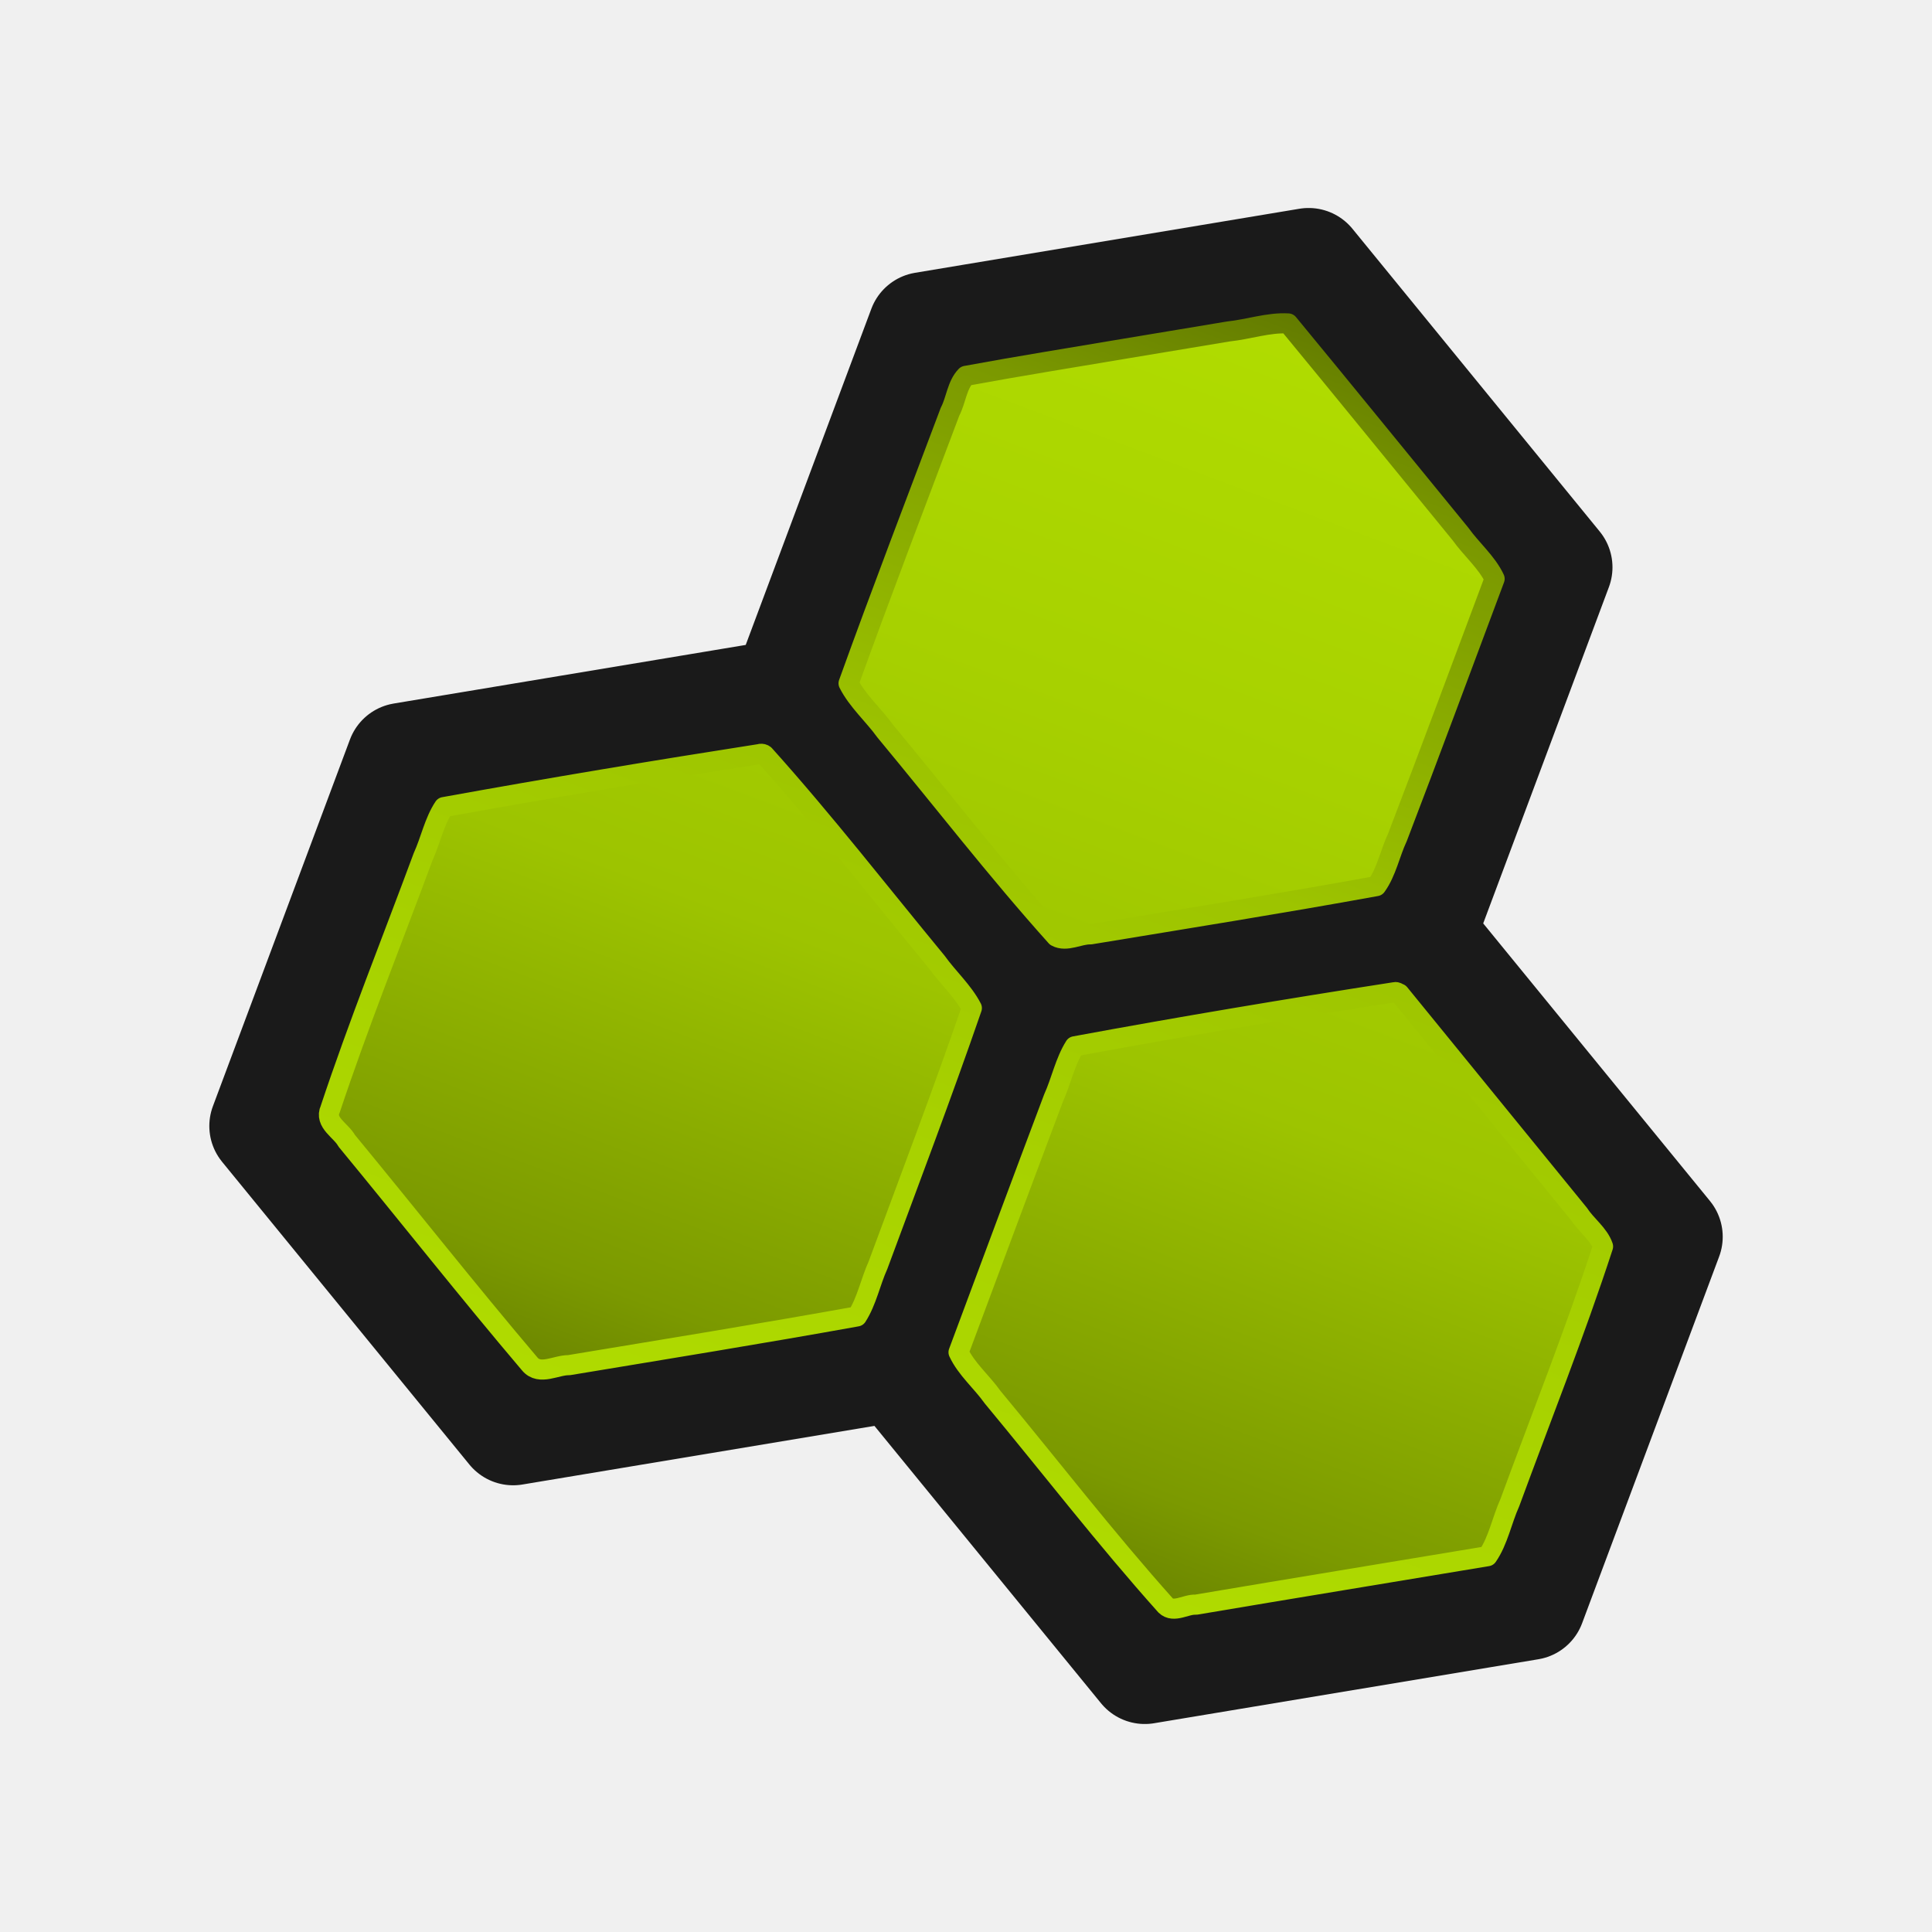
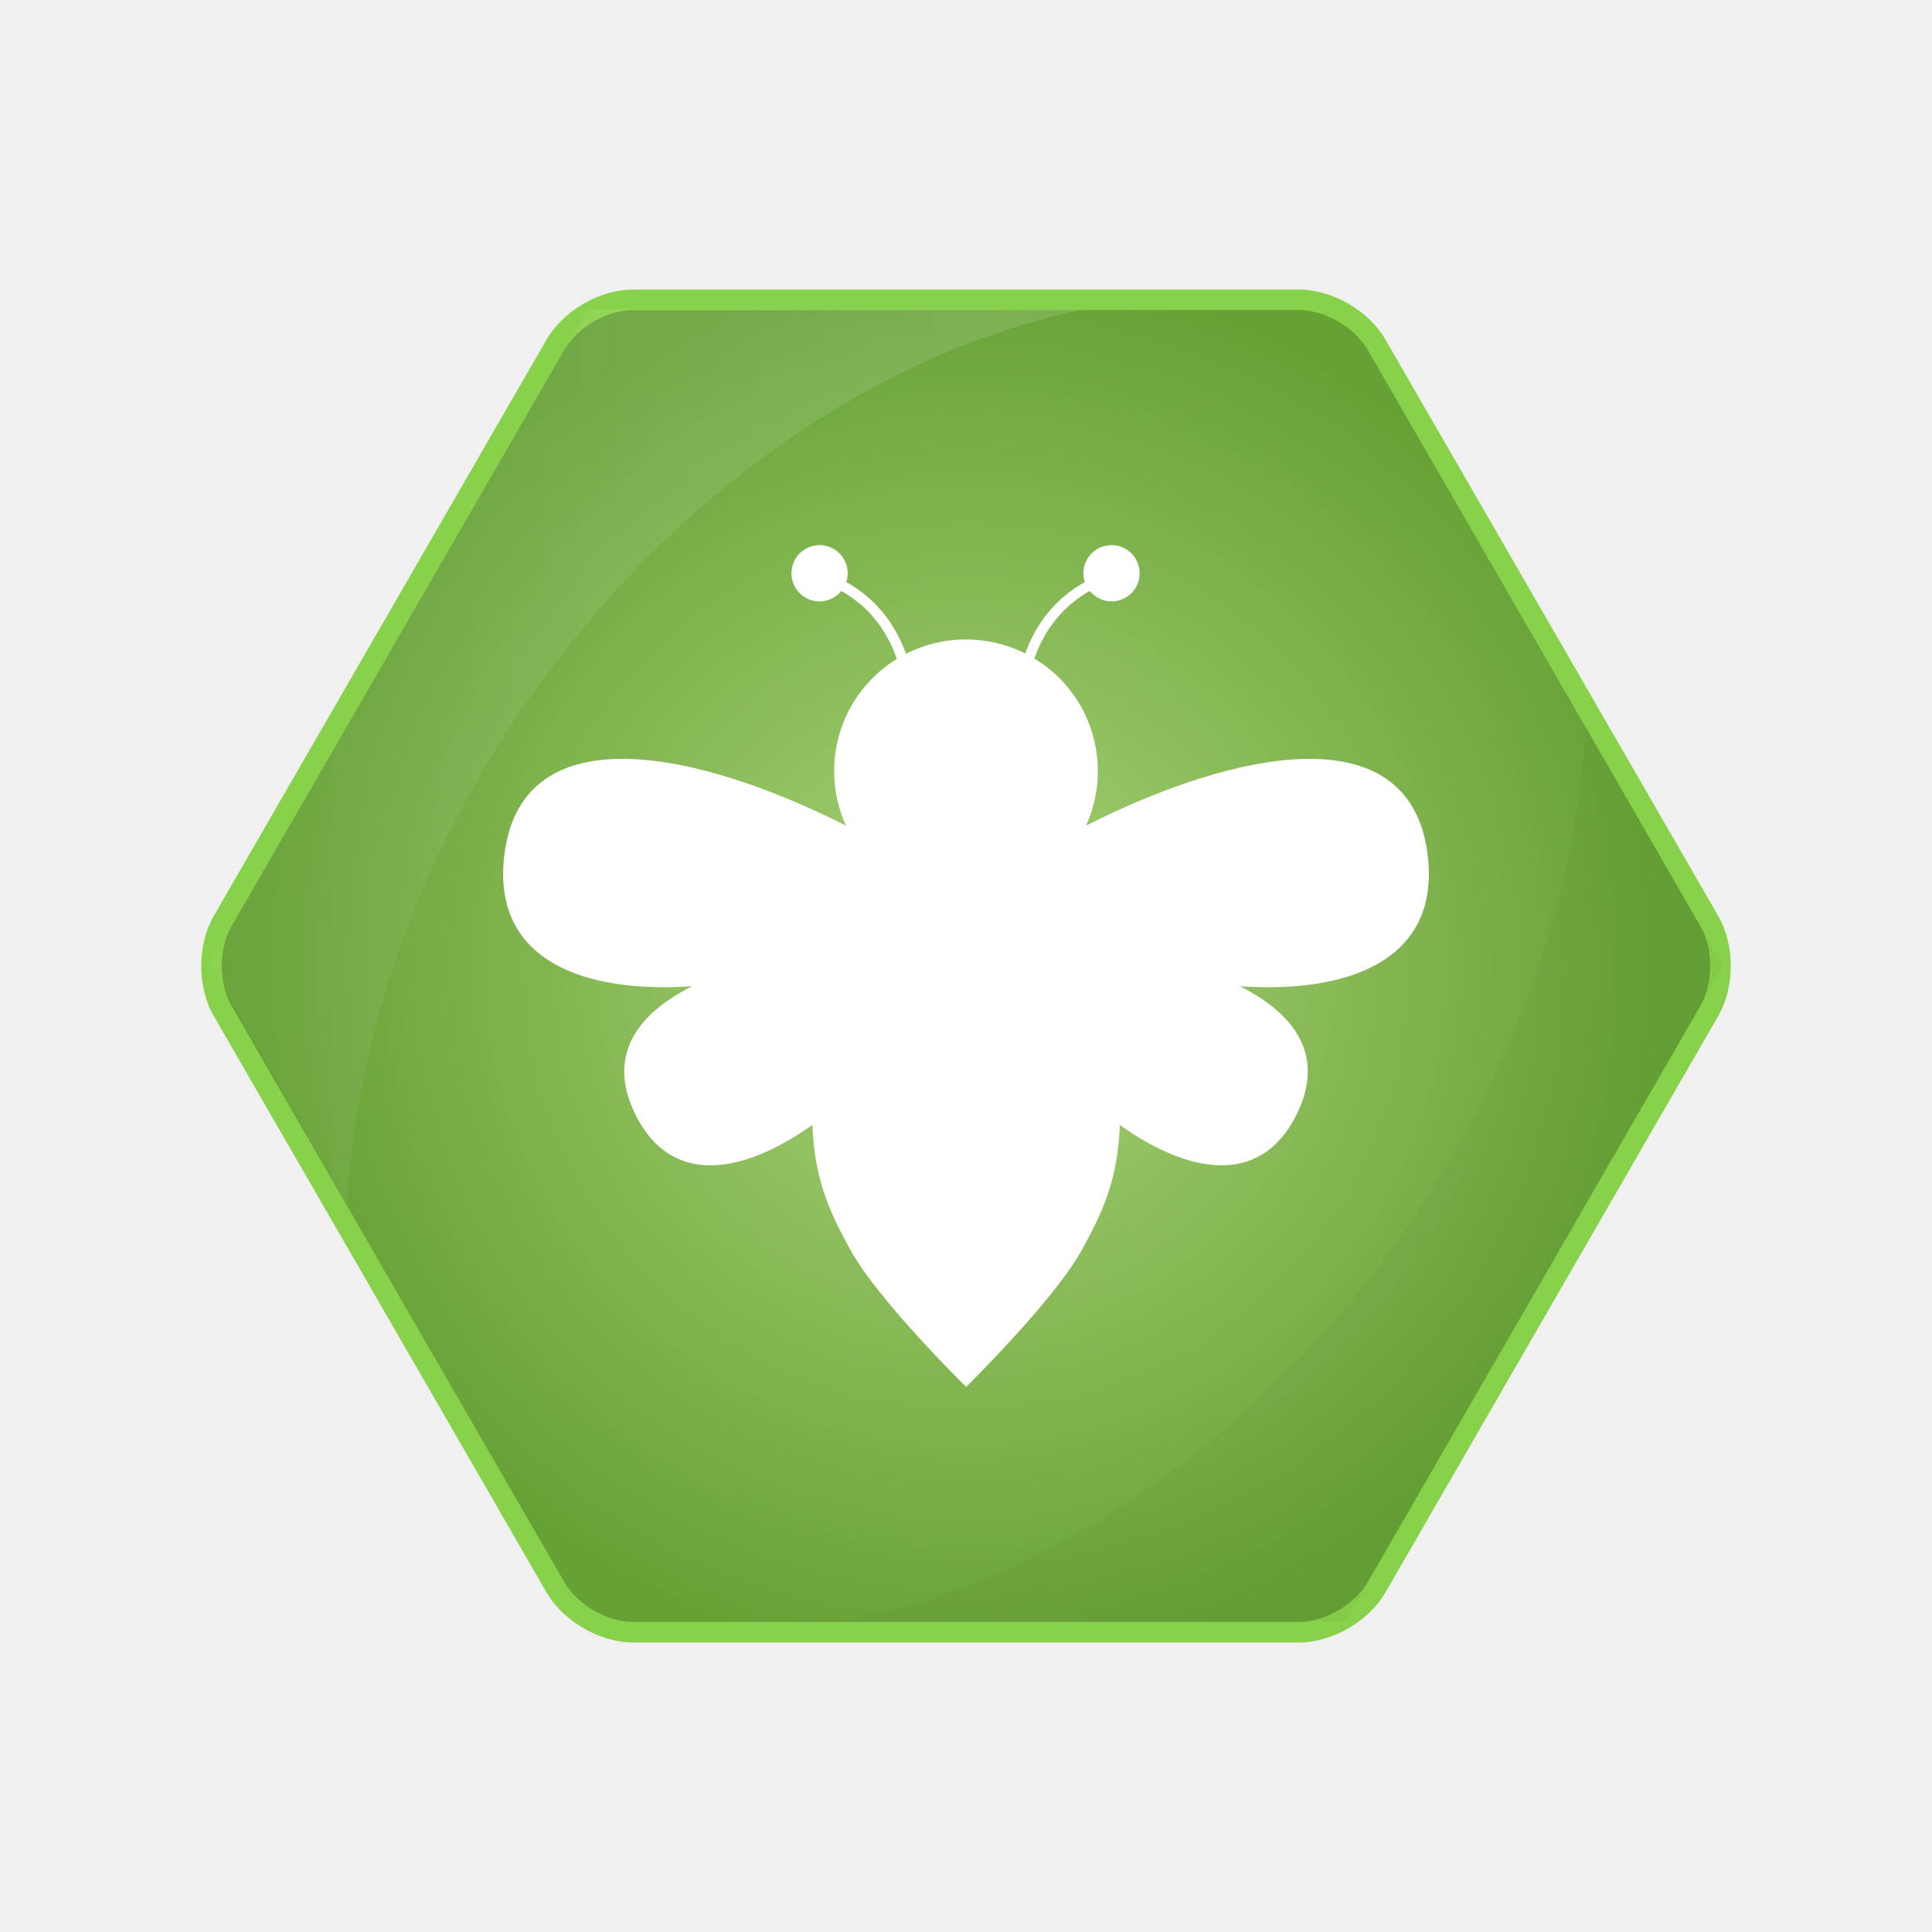
- <svg xmlns="http://www.w3.org/2000/svg" xmlns:ns1="http://www.openswatchbook.org/uri/2009/osb" xmlns:xlink="http://www.w3.org/1999/xlink" width="48px" height="48px" id="svg4611" version="1.1">
-   <defs id="defs4613">
-     <linearGradient id="linearGradient6262">
-       <stop id="stop6264" offset="0" style="stop-color:#596f00;stop-opacity:1;" />
-       <stop style="stop-color:#7b9900;stop-opacity:1;" offset="0.156" id="stop6266" />
-       <stop style="stop-color:#9dc400;stop-opacity:1;" offset="0.431" id="stop6268" />
-       <stop id="stop6270" offset="0.656" style="stop-color:#a7d100;stop-opacity:1;" />
-       <stop id="stop6272" offset="1" style="stop-color:#b2de00;stop-opacity:1;" />
+ <svg xmlns="http://www.w3.org/2000/svg" width="48px" height="48px" id="svg4410" version="1.1">
+   <defs id="defs4412">
+     <radialGradient gradientUnits="userSpaceOnUse" r="93.962" cy="525.603" cx="-1253.543" id="path16_2_-5-1">
+       <stop id="stop2826-7-91" style="stop-color:#ABD378" offset="0" />
+       <stop id="stop2828-1-3" style="stop-color:#66A136" offset="1" />
+     </radialGradient>
+     <linearGradient gradientTransform="matrix(-0.409,0,0,0.3914,3370.774,2363.16)" y2="-4766.849" x2="11603.428" y1="-4765.915" x1="11246.787" gradientUnits="userSpaceOnUse" id="path55-1-6_2_-6-87">
+       <stop id="stop2832-9-4" style="stop-color:#FFFFFF;stop-opacity:0.7" offset="0" />
+       <stop id="stop2834-8-9" style="stop-color:#FFFFFF;stop-opacity:0.107" offset="0.975" />
+       <stop id="stop2836-1-3" style="stop-color:#FFFFFF;stop-opacity:0" offset="0.975" />
    </linearGradient>
-     <linearGradient id="linearGradient6240">
-       <stop style="stop-color:#596f00;stop-opacity:1;" offset="0" id="stop6242" />
-       <stop id="stop6250" offset="0.156" style="stop-color:#7b9900;stop-opacity:1;" />
-       <stop id="stop6244" offset="0.431" style="stop-color:#9dc400;stop-opacity:1;" />
-       <stop style="stop-color:#a7d100;stop-opacity:1;" offset="0.656" id="stop6248" />
-       <stop style="stop-color:#b2de00;stop-opacity:1;" offset="1" id="stop6246" />
-     </linearGradient>
-     <linearGradient id="linearGradient6186">
-       <stop style="stop-color:#596f00;stop-opacity:1;" offset="0" id="stop6188" />
-       <stop id="stop6190" offset="1" style="stop-color:#9dc400;stop-opacity:1;" />
-     </linearGradient>
-     <linearGradient id="linearGradient6147">
-       <stop id="stop6149" offset="0" style="stop-color:#596f00;stop-opacity:1;" />
-       <stop style="stop-color:#9dc400;stop-opacity:1;" offset="0.79" id="stop6151" />
-       <stop id="stop6153" offset="1" style="stop-color:#b2de00;stop-opacity:1;" />
-     </linearGradient>
-     <linearGradient id="linearGradient6121" ns1:paint="gradient">
-       <stop id="stop6131" offset="0" style="stop-color:#333333;stop-opacity:0.749;" />
-       <stop style="stop-color:#424242;stop-opacity:0.761;" offset="0.125" id="stop6137" />
-       <stop style="stop-color:#525252;stop-opacity:0.776;" offset="0.25" id="stop6135" />
-       <stop style="stop-color:#727272;stop-opacity:0.804;" offset="0.5" id="stop6133" />
-       <stop style="stop-color:#b1b1b1;stop-opacity:0.863;" offset="1" id="stop6125" />
-     </linearGradient>
-     <linearGradient id="linearGradient5425">
-       <stop style="stop-color:#596f00;stop-opacity:1;" offset="0" id="stop5427" />
-       <stop id="stop5433" offset="0.375" style="stop-color:#9dc400;stop-opacity:1;" />
-       <stop style="stop-color:#b2de00;stop-opacity:1;" offset="1" id="stop5429" />
-     </linearGradient>
-     <linearGradient xlink:href="#linearGradient5425" id="linearGradient5431" x1="16.02" y1="44.311" x2="38.911" y2="1.278" gradientUnits="userSpaceOnUse" gradientTransform="matrix(0.7499809,0,0,0.7513572,45.24655,-28.05286)" />
-     <linearGradient xlink:href="#linearGradient6147" id="linearGradient6161" x1="38.096" y1="9.656" x2="9.5" y2="39.758" gradientUnits="userSpaceOnUse" gradientTransform="translate(39.49697,-34.85026)" />
-     <linearGradient xlink:href="#linearGradient6186" id="linearGradient6184" x1="12.707" y1="38.176" x2="11.686" y2="35.402" gradientUnits="userSpaceOnUse" />
-     <linearGradient xlink:href="#linearGradient6262" id="linearGradient6238" x1="21.874" y1="39.329" x2="34.498" y2="5.739" gradientUnits="userSpaceOnUse" gradientTransform="translate(-1.720887,0.5460157)" />
-     <linearGradient xlink:href="#linearGradient6240" id="linearGradient6260" x1="34.498" y1="5.739" x2="21.874" y2="39.329" gradientUnits="userSpaceOnUse" gradientTransform="translate(-1.720887,0.5460157)" />
+     <filter color-interpolation-filters="sRGB" id="filter3013-3-1" width="1.5" height="1.5" x="-0.25" y="-0.25">
+       <feGaussianBlur id="feGaussianBlur3015-3-3" in="SourceAlpha" stdDeviation="5" result="blur" />
+       <feColorMatrix id="feColorMatrix3017-3-8" result="bluralpha" type="matrix" values="1 0 0 0 0 0 1 0 0 0 0 0 1 0 0 0 0 0 0.5 0 " />
+       <feOffset id="feOffset3019-7-7" in="bluralpha" dx="0" dy="0" result="offsetBlur" />
+       <feMerge id="feMerge3021-9-9">
+         <feMergeNode id="feMergeNode3023-8-3" in="offsetBlur" />
+         <feMergeNode id="feMergeNode3025-6-8" in="SourceGraphic" />
+       </feMerge>
+     </filter>
  </defs>
  <g id="layer1">
-     <path d="m 37.991,39.838 -9.549,1.59 -6.144,-7.521 3.405,-9.111 9.549,-1.59 6.144,7.521 -3.405,9.111 z M 35.252,23.205 25.703,24.795 19.559,17.274 22.964,8.163 32.513,6.572 38.657,14.094 35.252,23.205 z m -12.954,10.702 -9.549,1.59 -6.144,-7.521 3.405,-9.111 9.549,-1.59 6.144,7.521 -3.405,9.111 z" style="fill:none;stroke:#1a1a1a;stroke-width:2.809;stroke-linecap:round;stroke-linejoin:round;stroke-miterlimit:4;stroke-opacity:1;stroke-dasharray:none" id="path3666-0-8-7-8-7-00" />
-     <path id="path6229" style="fill:url(#linearGradient6238);fill-opacity:1;fill-rule:nonzero;stroke:url(#linearGradient6260);stroke-width:0.5;stroke-linecap:round;stroke-linejoin:round;stroke-miterlimit:4;stroke-opacity:1;stroke-dasharray:none" d="m 34.657,24.65 c -2.657,0.412 -5.311,0.856 -7.955,1.345 -0.243,0.385 -0.337,0.866 -0.527,1.285 -0.793,2.103 -1.574,4.211 -2.36,6.317 0.191,0.413 0.578,0.737 0.846,1.115 1.432,1.726 2.805,3.506 4.299,5.176 0.202,0.196 0.509,-0.037 0.751,-0.02 2.413,-0.408 4.829,-0.802 7.245,-1.205 0.267,-0.386 0.359,-0.896 0.556,-1.332 0.778,-2.119 1.615,-4.218 2.315,-6.363 -0.103,-0.306 -0.416,-0.527 -0.594,-0.802 -1.487,-1.828 -2.976,-3.655 -4.465,-5.481 -0.038,-0.011 -0.07,-0.047 -0.112,-0.035 z M 27.976,8.658 c -1.326,0.224 -2.655,0.436 -3.977,0.68 -0.224,0.228 -0.246,0.606 -0.395,0.888 -0.845,2.248 -1.708,4.493 -2.521,6.751 0.219,0.436 0.621,0.787 0.912,1.19 1.413,1.702 2.77,3.459 4.246,5.103 0.252,0.141 0.575,-0.064 0.849,-0.056 2.37,-0.391 4.741,-0.769 7.104,-1.199 0.253,-0.35 0.339,-0.815 0.524,-1.209 0.819,-2.137 1.613,-4.283 2.415,-6.426 C 36.941,13.969 36.554,13.645 36.285,13.267 34.858,11.524 33.439,9.774 32.005,8.036 31.519,8.007 31.013,8.184 30.519,8.235 29.671,8.376 28.823,8.517 27.976,8.658 z m -9.08,10.073 c -2.627,0.41 -5.25,0.847 -7.867,1.321 -0.242,0.363 -0.333,0.832 -0.517,1.234 -0.773,2.088 -1.605,4.158 -2.307,6.269 -0.154,0.334 0.273,0.533 0.409,0.787 1.521,1.845 3.003,3.725 4.549,5.547 0.247,0.294 0.658,0.022 0.972,0.028 2.386,-0.396 4.775,-0.782 7.156,-1.211 0.243,-0.378 0.334,-0.855 0.521,-1.269 0.787,-2.128 1.593,-4.248 2.333,-6.392 -0.215,-0.417 -0.594,-0.756 -0.871,-1.144 -1.42,-1.721 -2.791,-3.487 -4.28,-5.145 -0.027,-0.024 -0.065,-0.031 -0.099,-0.027 z" />
+     <g transform="matrix(0.1854839,0,0,0.1854839,256.5121,-73.49058)" id="g3027-7-8">
+       <g id="g2821-0-4">
+         <g transform="matrix(0.6705394,0,0,0.6705394,-1090.933,949.678)" id="g61-4-0">
+           <path style="fill:#88d14a" d="m -176.05,-759.374 c 3.756,0 8.365,2.661 10.243,5.914 l 66.456,115.105 c 1.878,3.254 1.878,8.575 0,11.829 l -66.456,115.107 c -1.878,3.254 -6.487,5.913 -10.243,5.913 h -132.913 c -3.756,0 -8.365,-2.659 -10.243,-5.913 l -66.456,-115.107 c -1.877,-3.254 -1.877,-8.578 0,-11.829 l 66.456,-115.105 c 1.878,-3.254 6.487,-5.914 10.243,-5.914 h 132.913 m 0,-8.195 h -132.913 c -6.698,0 -13.989,4.21 -17.339,10.01 l -66.458,115.109 c -3.349,5.799 -3.349,14.22 0,20.022 l 66.457,115.104 c 3.348,5.802 10.641,10.011 17.339,10.011 h 132.913 c 6.699,0 13.991,-4.209 17.341,-10.011 l 66.456,-115.104 c 3.349,-5.802 3.349,-14.223 0,-20.025 l -66.456,-115.105 c -3.35,-5.801 -10.642,-10.011 -17.34,-10.011 l 0,0 z" id="path70-8-0" />
+         </g>
+         <radialGradient gradientUnits="userSpaceOnUse" r="93.962" cy="525.603" cx="-1253.543" id="radialGradient3074-8">
+           <stop id="stop3076-6" style="stop-color:#ABD378" offset="0" />
+           <stop id="stop3078-8" style="stop-color:#66A136" offset="1" />
+         </radialGradient>
+         <path style="fill:url(#path16_2_-5-1)" d="m -1298.104,613.464 c -3.515,0 -7.49,-2.295 -9.248,-5.34 l -44.563,-77.184 c -1.757,-3.043 -1.757,-7.635 0,-10.678 l 44.562,-77.183 c 1.758,-3.044 5.733,-5.339 9.248,-5.339 h 89.124 c 3.515,0 7.49,2.295 9.248,5.339 l 44.562,77.183 c 1.757,3.043 1.757,7.635 0,10.678 l -44.562,77.184 c -1.757,3.045 -5.733,5.34 -9.248,5.34 h -89.123 z" id="path16-4-2" />
+         <linearGradient gradientTransform="matrix(-0.409,0,0,0.3914,3370.774,2363.16)" y2="-4766.849" x2="11603.428" y1="-4765.915" x1="11246.787" gradientUnits="userSpaceOnUse" id="linearGradient3081-3">
+           <stop id="stop3083-8" style="stop-color:#FFFFFF;stop-opacity:0.7" offset="0" />
+           <stop id="stop3085-5" style="stop-color:#FFFFFF;stop-opacity:0.107" offset="0.975" />
+           <stop id="stop3087-0" style="stop-color:#FFFFFF;stop-opacity:0" offset="0.975" />
+         </linearGradient>
+         <path style="opacity:0.2;fill:url(#path55-1-6_2_-6-87)" d="m -1336.443,557.558 c 3.342,-57.605 49.144,-109.544 98.342,-119.844 l -66.126,-0.13 -50.58,87.755 18.364,32.219 z" enable-background="new    " id="path55-1-6-8-5" />
+         <path style="opacity:0.03" d="m -1170.507,493.421 c -3.342,57.607 -49.144,109.545 -98.342,119.846 l 66.126,0.129 50.58,-87.754 -18.364,-32.221 z" enable-background="new    " id="path55-1-6-6-1-9" />
+       </g>
+     </g>
+     <g transform="matrix(0.1954896,0,0,0.1954896,269.0548,-79.41647)" id="g30-8" style="fill:#ffffff">
+       <path style="fill:#ffffff" id="path32-7" d="m -1194.812,515.432 c -1.816,-18.561 -24.22,-14.004 -43.471,-4.26 3.004,-6.623 1.439,-14.689 -4.365,-19.654 -0.701,-0.599 -1.444,-1.111 -2.207,-1.576 1.347,-3.83 3.7,-6.703 7.04,-8.598 0.819,1.008 2.15,1.543 3.509,1.254 1.932,-0.41 3.165,-2.31 2.754,-4.24 -0.411,-1.932 -2.309,-3.166 -4.241,-2.755 -1.933,0.411 -3.165,2.309 -2.754,4.242 0.027,0.126 0.076,0.241 0.115,0.36 -3.587,2.018 -6.124,5.054 -7.583,9.093 -4.8,-2.42 -10.45,-2.369 -15.158,0.036 -1.458,-4.056 -3.998,-7.105 -7.596,-9.128 0.039,-0.12 0.088,-0.234 0.115,-0.36 0.411,-1.933 -0.821,-3.831 -2.754,-4.242 -1.931,-0.41 -3.83,0.824 -4.241,2.755 -0.41,1.931 0.823,3.83 2.754,4.24 1.359,0.289 2.69,-0.246 3.509,-1.254 3.352,1.902 5.709,4.79 7.054,8.641 -1.448,0.892 -2.787,2.014 -3.952,3.376 -4.367,5.106 -5.113,12.074 -2.514,17.815 -19.252,-9.747 -41.663,-14.307 -43.477,4.256 -1.256,12.837 10.094,17.094 23.924,16.15 -7.162,3.609 -10.968,9.025 -7.078,16.567 4.604,8.925 13.686,7.237 22.362,1.051 0.263,6.785 2.043,10.846 4.842,15.912 3.588,6.495 14.698,17.388 14.698,17.388 0,0 11.069,-10.86 14.655,-17.312 2.82,-5.07 4.616,-9.155 4.884,-15.966 8.666,6.168 17.73,7.84 22.329,-1.073 3.89,-7.542 0.083,-12.958 -7.079,-16.567 13.831,0.944 25.182,-3.314 23.926,-16.151 z" />
+     </g>
  </g>
</svg>
